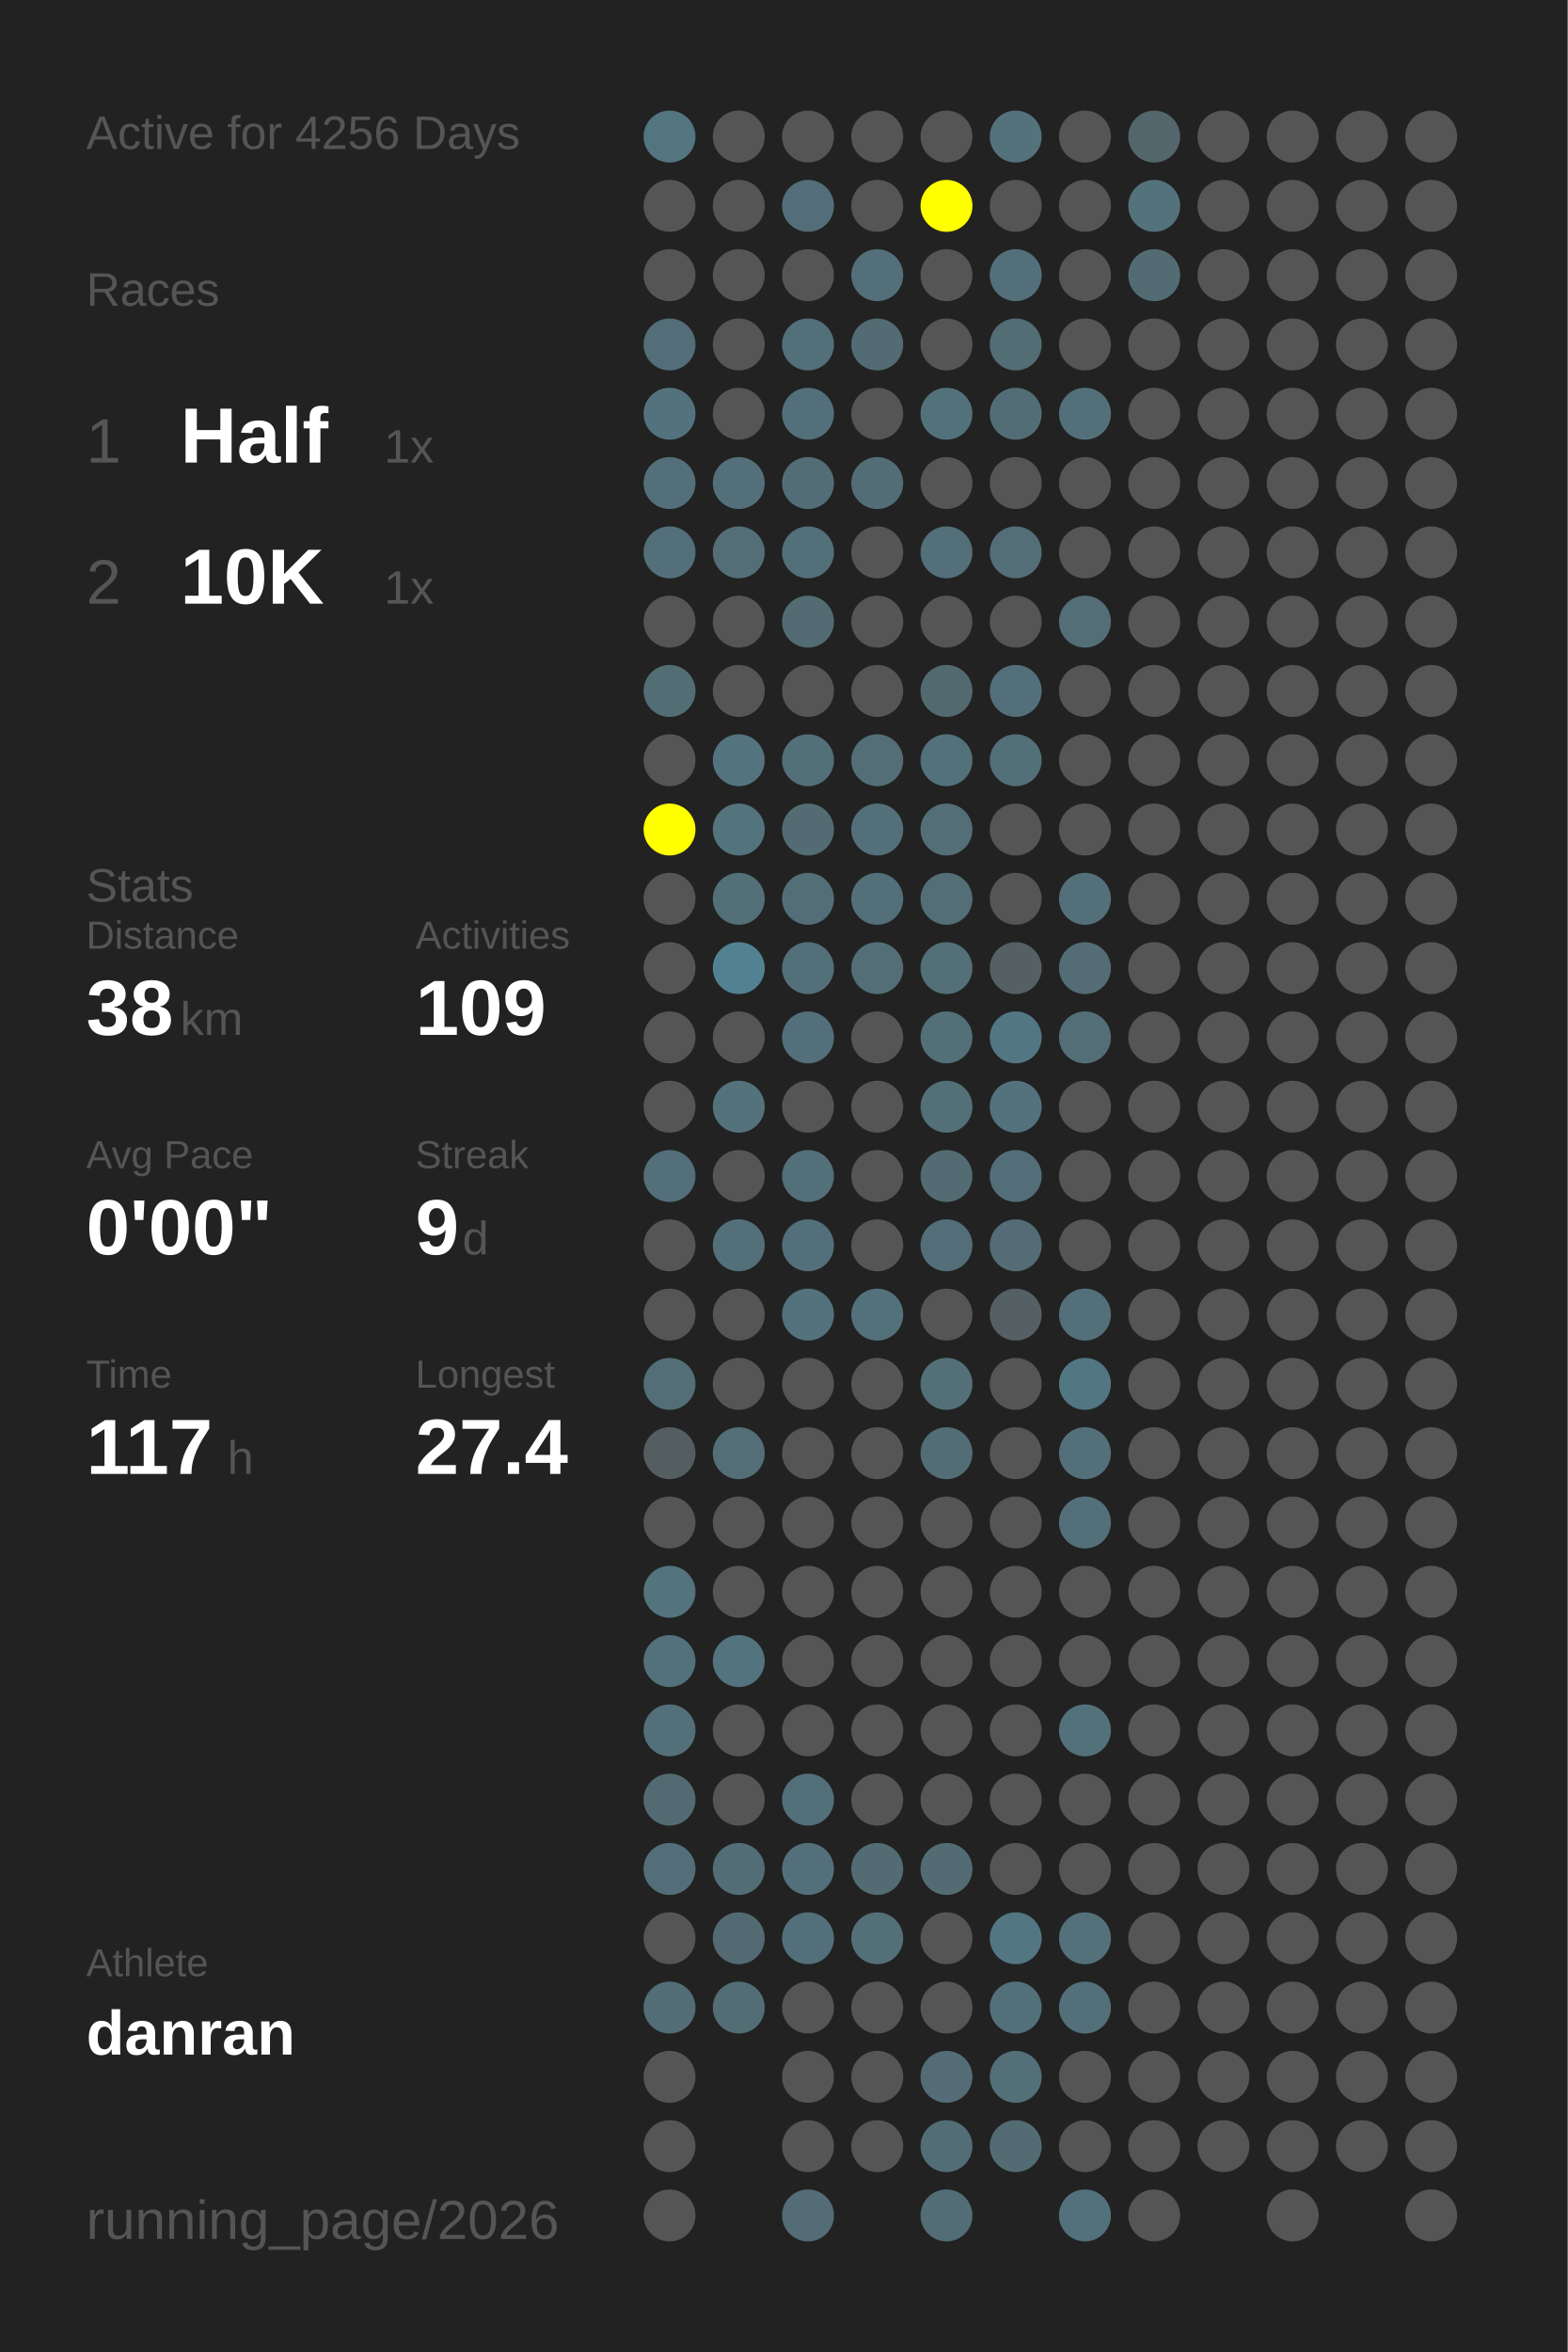
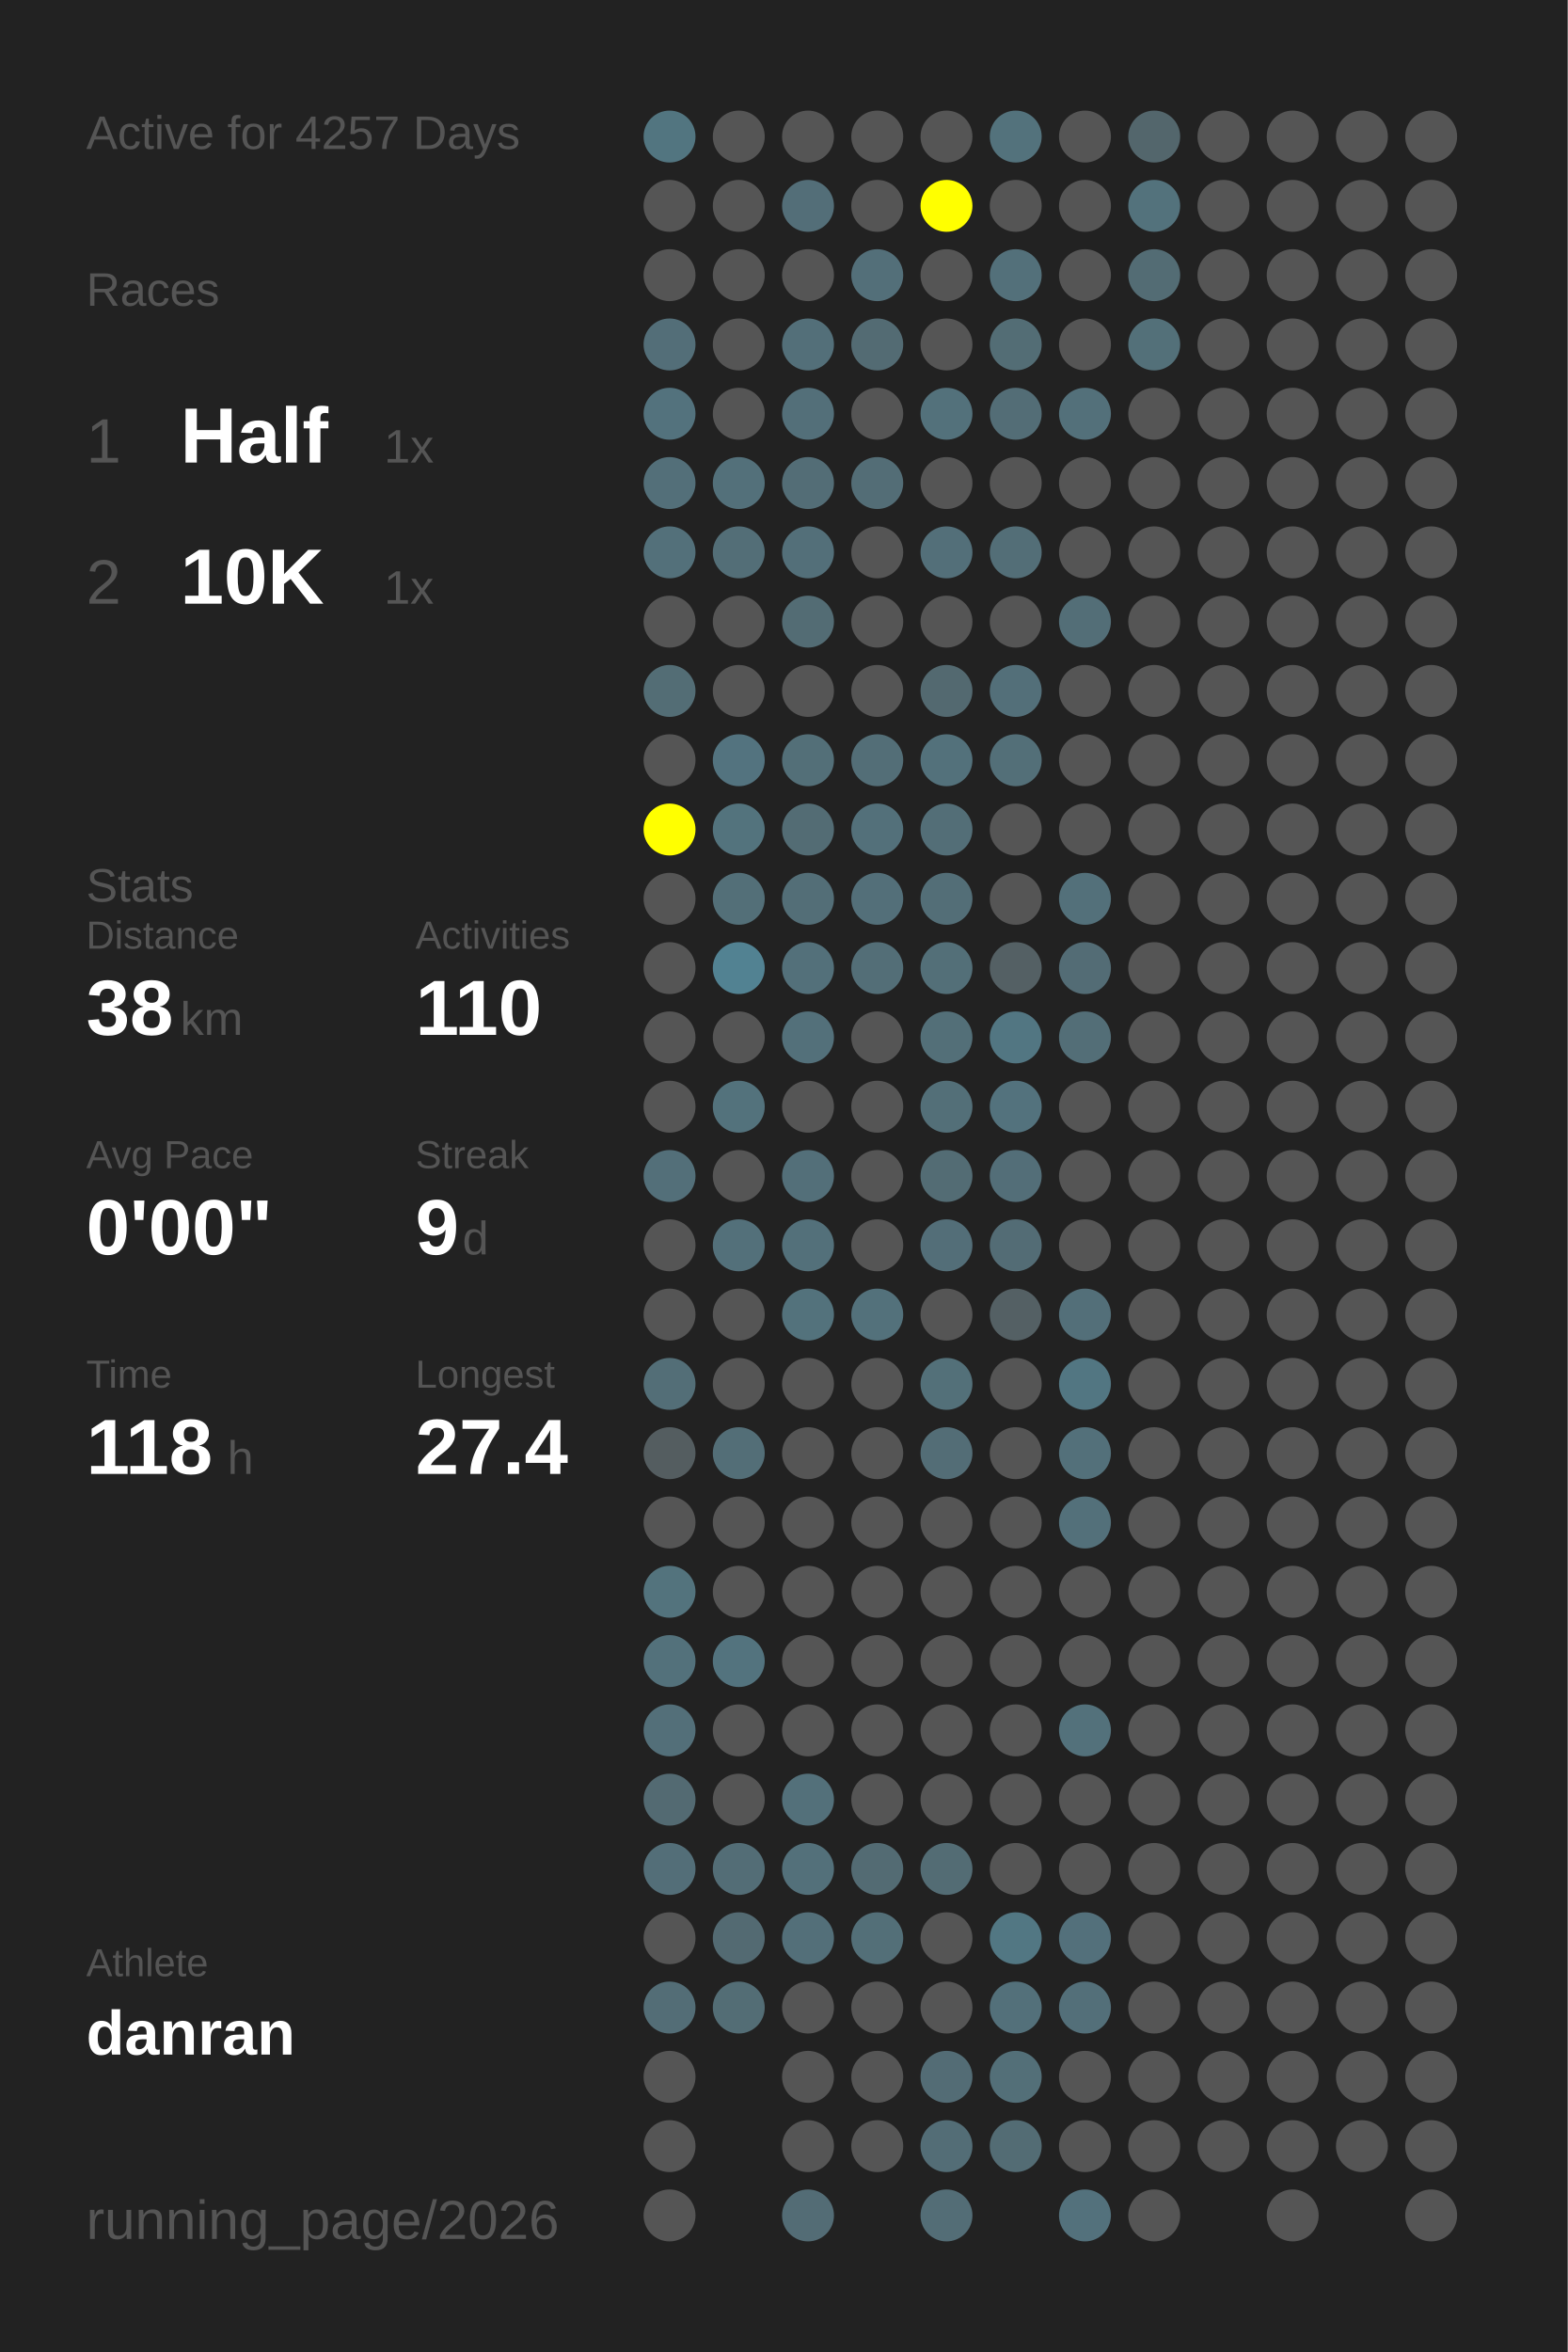
<svg xmlns="http://www.w3.org/2000/svg" baseProfile="full" height="300mm" version="1.1" viewBox="0,0,200,300" width="200mm">
  <defs />
  <rect fill="#222222" height="300" width="200" x="0" y="0" />
-   <text fill="#555555" style="font-size:6px; font-family:Arial;" x="11" y="19">Active for 4256 Days</text>
+   <text fill="#555555" style="font-size:6px; font-family:Arial;" x="11" y="19">Active for 4257 Days</text>
  <text fill="#555555" style="font-size:6px; font-family:Arial;" x="11" y="39">Races</text>
  <text fill="#555555" style="font-size:8px; font-family:Arial;" x="11" y="59">1</text>
  <text fill="#FFFFFF" style="font-size:10px; font-family:Arial; font-weight:bold;" x="23" y="59">Half</text>
  <text fill="#555555" style="font-size:6px; font-family:Arial;" x="49" y="59">1x</text>
  <text fill="#555555" style="font-size:8px; font-family:Arial;" x="11" y="77">2</text>
  <text fill="#FFFFFF" style="font-size:10px; font-family:Arial; font-weight:bold;" x="23" y="77">10K</text>
  <text fill="#555555" style="font-size:6px; font-family:Arial;" x="49" y="77">1x</text>
  <text fill="#555555" style="font-size:6px; font-family:Arial;" x="11" y="115">Stats</text>
  <text fill="#555555" style="font-size:5px; font-family:Arial;" x="11" y="121">Distance</text>
  <text fill="#FFFFFF" style="font-size:10px; font-family:Arial; font-weight:bold;" x="11" y="132">38</text>
  <text fill="#555555" style="font-size:6px; font-family:Arial;" x="23" y="132">km</text>
  <text fill="#555555" style="font-size:5px; font-family:Arial;" x="53" y="121">Activities</text>
-   <text fill="#FFFFFF" style="font-size:10px; font-family:Arial; font-weight:bold;" x="53" y="132">109</text>
+   <text fill="#FFFFFF" style="font-size:10px; font-family:Arial; font-weight:bold;" x="53" y="132">110</text>
  <text fill="#555555" style="font-size:5px; font-family:Arial;" x="11" y="149">Avg Pace</text>
  <text fill="#FFFFFF" style="font-size:10px; font-family:Arial; font-weight:bold;" x="11" y="160">0'00"</text>
  <text fill="#555555" style="font-size:5px; font-family:Arial;" x="53" y="149">Streak</text>
  <text fill="#FFFFFF" style="font-size:10px; font-family:Arial; font-weight:bold;" x="53" y="160">9</text>
  <text fill="#555555" style="font-size:6px; font-family:Arial;" x="59" y="160">d</text>
  <text fill="#555555" style="font-size:5px; font-family:Arial;" x="11" y="177">Time</text>
-   <text fill="#FFFFFF" style="font-size:10px; font-family:Arial; font-weight:bold;" x="11" y="188">117</text>
+   <text fill="#FFFFFF" style="font-size:10px; font-family:Arial; font-weight:bold;" x="11" y="188">118</text>
  <text fill="#555555" style="font-size:6px; font-family:Arial;" x="29" y="188">h</text>
  <text fill="#555555" style="font-size:5px; font-family:Arial;" x="53" y="177">Longest</text>
  <text fill="#FFFFFF" style="font-size:10px; font-family:Arial; font-weight:bold;" x="53" y="188">27.4</text>
  <text fill="#555555" style="font-size:5px; font-family:Arial;" x="11" y="252.065">Athlete</text>
  <text fill="#FFFFFF" style="font-size:8px; font-family:Arial; font-weight:bold;" x="11" y="262.065">danran</text>
  <text fill="#555555" style="font-size:7px; font-family:Arial;" x="11" y="285.581">running_page/2026</text>
  <circle cx="85.417" cy="17.419" fill="#527580" r="3.312" />
  <circle cx="85.417" cy="26.258" fill="#555555" r="3.312" />
  <circle cx="85.417" cy="35.097" fill="#555555" r="3.312" />
  <circle cx="85.417" cy="43.935" fill="#536e78" r="3.312" />
  <circle cx="85.417" cy="52.774" fill="#53727d" r="3.312" />
  <circle cx="85.417" cy="61.613" fill="#536f79" r="3.312" />
  <circle cx="85.417" cy="70.452" fill="#53707a" r="3.312" />
  <circle cx="85.417" cy="79.29" fill="#555555" r="3.312" />
  <circle cx="85.417" cy="88.129" fill="#536d75" r="3.312" />
  <circle cx="85.417" cy="96.968" fill="#555555" r="3.312" />
  <circle cx="85.417" cy="105.806" fill="#FFFF00" r="3.312" />
  <circle cx="85.417" cy="114.645" fill="#555555" r="3.312" />
  <circle cx="85.417" cy="123.484" fill="#555555" r="3.312" />
  <circle cx="85.417" cy="132.323" fill="#555555" r="3.312" />
  <circle cx="85.417" cy="141.161" fill="#555555" r="3.312" />
  <circle cx="85.417" cy="150" fill="#536f79" r="3.312" />
  <circle cx="85.417" cy="158.839" fill="#555555" r="3.312" />
  <circle cx="85.417" cy="167.677" fill="#555555" r="3.312" />
  <circle cx="85.417" cy="176.516" fill="#536e77" r="3.312" />
  <circle cx="85.417" cy="185.355" fill="#545d60" r="3.312" />
  <circle cx="85.417" cy="194.194" fill="#555555" r="3.312" />
  <circle cx="85.417" cy="203.032" fill="#53737d" r="3.312" />
  <circle cx="85.417" cy="211.871" fill="#53717b" r="3.312" />
  <circle cx="85.417" cy="220.71" fill="#536f79" r="3.312" />
  <circle cx="85.417" cy="229.548" fill="#536a72" r="3.312" />
  <circle cx="85.417" cy="238.387" fill="#536e78" r="3.312" />
  <circle cx="85.417" cy="247.226" fill="#555555" r="3.312" />
  <circle cx="85.417" cy="256.065" fill="#536d76" r="3.312" />
  <circle cx="85.417" cy="264.903" fill="#555555" r="3.312" />
  <circle cx="85.417" cy="273.742" fill="#555555" r="3.312" />
  <circle cx="85.417" cy="282.581" fill="#555555" r="3.312" />
  <circle cx="94.25" cy="17.419" fill="#555555" r="3.312" />
  <circle cx="94.25" cy="26.258" fill="#555555" r="3.312" />
  <circle cx="94.25" cy="35.097" fill="#555555" r="3.312" />
  <circle cx="94.25" cy="43.935" fill="#555555" r="3.312" />
  <circle cx="94.25" cy="52.774" fill="#555555" r="3.312" />
  <circle cx="94.25" cy="61.613" fill="#53707a" r="3.312" />
  <circle cx="94.25" cy="70.452" fill="#536e77" r="3.312" />
  <circle cx="94.25" cy="79.29" fill="#555555" r="3.312" />
  <circle cx="94.25" cy="88.129" fill="#555555" r="3.312" />
  <circle cx="94.25" cy="96.968" fill="#53737f" r="3.312" />
  <circle cx="94.25" cy="105.806" fill="#53737d" r="3.312" />
  <circle cx="94.25" cy="114.645" fill="#536f78" r="3.312" />
  <circle cx="94.25" cy="123.484" fill="#528292" r="3.312" />
  <circle cx="94.25" cy="132.323" fill="#555555" r="3.312" />
  <circle cx="94.25" cy="141.161" fill="#53727c" r="3.312" />
  <circle cx="94.25" cy="150" fill="#555555" r="3.312" />
  <circle cx="94.25" cy="158.839" fill="#53707a" r="3.312" />
  <circle cx="94.25" cy="167.677" fill="#555555" r="3.312" />
  <circle cx="94.25" cy="176.516" fill="#555555" r="3.312" />
  <circle cx="94.25" cy="185.355" fill="#536e77" r="3.312" />
  <circle cx="94.25" cy="194.194" fill="#555555" r="3.312" />
  <circle cx="94.25" cy="203.032" fill="#555555" r="3.312" />
  <circle cx="94.25" cy="211.871" fill="#53737e" r="3.312" />
  <circle cx="94.25" cy="220.71" fill="#555555" r="3.312" />
  <circle cx="94.25" cy="229.548" fill="#555555" r="3.312" />
  <circle cx="94.25" cy="238.387" fill="#536d76" r="3.312" />
  <circle cx="94.25" cy="247.226" fill="#536a72" r="3.312" />
  <circle cx="94.25" cy="256.065" fill="#536d75" r="3.312" />
  <circle cx="103.083" cy="17.419" fill="#555555" r="3.312" />
  <circle cx="103.083" cy="26.258" fill="#536e78" r="3.312" />
  <circle cx="103.083" cy="35.097" fill="#555555" r="3.312" />
  <circle cx="103.083" cy="43.935" fill="#536f79" r="3.312" />
  <circle cx="103.083" cy="52.774" fill="#536f79" r="3.312" />
  <circle cx="103.083" cy="61.613" fill="#536d76" r="3.312" />
  <circle cx="103.083" cy="70.452" fill="#536f79" r="3.312" />
  <circle cx="103.083" cy="79.29" fill="#536c74" r="3.312" />
  <circle cx="103.083" cy="88.129" fill="#555555" r="3.312" />
  <circle cx="103.083" cy="96.968" fill="#536f78" r="3.312" />
  <circle cx="103.083" cy="105.806" fill="#536c74" r="3.312" />
  <circle cx="103.083" cy="114.645" fill="#536e77" r="3.312" />
  <circle cx="103.083" cy="123.484" fill="#53707a" r="3.312" />
  <circle cx="103.083" cy="132.323" fill="#53707a" r="3.312" />
  <circle cx="103.083" cy="141.161" fill="#555555" r="3.312" />
  <circle cx="103.083" cy="150" fill="#536f79" r="3.312" />
  <circle cx="103.083" cy="158.839" fill="#53707a" r="3.312" />
  <circle cx="103.083" cy="167.677" fill="#53727c" r="3.312" />
  <circle cx="103.083" cy="176.516" fill="#555555" r="3.312" />
  <circle cx="103.083" cy="185.355" fill="#555555" r="3.312" />
  <circle cx="103.083" cy="194.194" fill="#555555" r="3.312" />
  <circle cx="103.083" cy="203.032" fill="#555555" r="3.312" />
  <circle cx="103.083" cy="211.871" fill="#555555" r="3.312" />
  <circle cx="103.083" cy="220.71" fill="#555555" r="3.312" />
  <circle cx="103.083" cy="229.548" fill="#53707a" r="3.312" />
  <circle cx="103.083" cy="238.387" fill="#53707a" r="3.312" />
  <circle cx="103.083" cy="247.226" fill="#536f79" r="3.312" />
  <circle cx="103.083" cy="256.065" fill="#555555" r="3.312" />
  <circle cx="103.083" cy="264.903" fill="#555555" r="3.312" />
  <circle cx="103.083" cy="273.742" fill="#555555" r="3.312" />
  <circle cx="103.083" cy="282.581" fill="#536c75" r="3.312" />
  <circle cx="111.917" cy="17.419" fill="#555555" r="3.312" />
  <circle cx="111.917" cy="26.258" fill="#555555" r="3.312" />
  <circle cx="111.917" cy="35.097" fill="#536f79" r="3.312" />
  <circle cx="111.917" cy="43.935" fill="#536b73" r="3.312" />
  <circle cx="111.917" cy="52.774" fill="#555555" r="3.312" />
  <circle cx="111.917" cy="61.613" fill="#536d76" r="3.312" />
  <circle cx="111.917" cy="70.452" fill="#555555" r="3.312" />
  <circle cx="111.917" cy="79.29" fill="#555555" r="3.312" />
  <circle cx="111.917" cy="88.129" fill="#555555" r="3.312" />
  <circle cx="111.917" cy="96.968" fill="#536e77" r="3.312" />
  <circle cx="111.917" cy="105.806" fill="#53707a" r="3.312" />
  <circle cx="111.917" cy="114.645" fill="#536f79" r="3.312" />
  <circle cx="111.917" cy="123.484" fill="#536e77" r="3.312" />
  <circle cx="111.917" cy="132.323" fill="#555555" r="3.312" />
  <circle cx="111.917" cy="141.161" fill="#555555" r="3.312" />
  <circle cx="111.917" cy="150" fill="#555555" r="3.312" />
  <circle cx="111.917" cy="158.839" fill="#555555" r="3.312" />
  <circle cx="111.917" cy="167.677" fill="#53717b" r="3.312" />
  <circle cx="111.917" cy="176.516" fill="#555555" r="3.312" />
  <circle cx="111.917" cy="185.355" fill="#555555" r="3.312" />
  <circle cx="111.917" cy="194.194" fill="#555555" r="3.312" />
  <circle cx="111.917" cy="203.032" fill="#555555" r="3.312" />
  <circle cx="111.917" cy="211.871" fill="#555555" r="3.312" />
  <circle cx="111.917" cy="220.71" fill="#555555" r="3.312" />
  <circle cx="111.917" cy="229.548" fill="#555555" r="3.312" />
  <circle cx="111.917" cy="238.387" fill="#536b73" r="3.312" />
  <circle cx="111.917" cy="247.226" fill="#536f78" r="3.312" />
  <circle cx="111.917" cy="256.065" fill="#555555" r="3.312" />
  <circle cx="111.917" cy="264.903" fill="#555555" r="3.312" />
  <circle cx="111.917" cy="273.742" fill="#555555" r="3.312" />
  <circle cx="120.75" cy="17.419" fill="#555555" r="3.312" />
  <circle cx="120.75" cy="26.258" fill="#FFFF00" r="3.312" />
  <circle cx="120.75" cy="35.097" fill="#555555" r="3.312" />
  <circle cx="120.75" cy="43.935" fill="#555555" r="3.312" />
  <circle cx="120.75" cy="52.774" fill="#53717b" r="3.312" />
  <circle cx="120.75" cy="61.613" fill="#555555" r="3.312" />
  <circle cx="120.75" cy="70.452" fill="#536f79" r="3.312" />
  <circle cx="120.75" cy="79.29" fill="#555555" r="3.312" />
  <circle cx="120.75" cy="88.129" fill="#536970" r="3.312" />
  <circle cx="120.75" cy="96.968" fill="#53717b" r="3.312" />
  <circle cx="120.75" cy="105.806" fill="#536e77" r="3.312" />
  <circle cx="120.75" cy="114.645" fill="#536e77" r="3.312" />
  <circle cx="120.75" cy="123.484" fill="#536f78" r="3.312" />
  <circle cx="120.75" cy="132.323" fill="#536f78" r="3.312" />
  <circle cx="120.75" cy="141.161" fill="#536f78" r="3.312" />
  <circle cx="120.75" cy="150" fill="#536c74" r="3.312" />
  <circle cx="120.75" cy="158.839" fill="#536e78" r="3.312" />
  <circle cx="120.75" cy="167.677" fill="#555555" r="3.312" />
  <circle cx="120.75" cy="176.516" fill="#537079" r="3.312" />
  <circle cx="120.75" cy="185.355" fill="#536d76" r="3.312" />
  <circle cx="120.75" cy="194.194" fill="#555555" r="3.312" />
  <circle cx="120.75" cy="203.032" fill="#555555" r="3.312" />
  <circle cx="120.75" cy="211.871" fill="#555555" r="3.312" />
  <circle cx="120.75" cy="220.71" fill="#555555" r="3.312" />
  <circle cx="120.75" cy="229.548" fill="#555555" r="3.312" />
  <circle cx="120.75" cy="238.387" fill="#536c74" r="3.312" />
  <circle cx="120.75" cy="247.226" fill="#555555" r="3.312" />
  <circle cx="120.75" cy="256.065" fill="#555555" r="3.312" />
  <circle cx="120.75" cy="264.903" fill="#536c75" r="3.312" />
  <circle cx="120.75" cy="273.742" fill="#536d76" r="3.312" />
  <circle cx="120.75" cy="282.581" fill="#536d76" r="3.312" />
  <circle cx="129.583" cy="17.419" fill="#53727c" r="3.312" />
  <circle cx="129.583" cy="26.258" fill="#555555" r="3.312" />
  <circle cx="129.583" cy="35.097" fill="#53707a" r="3.312" />
  <circle cx="129.583" cy="43.935" fill="#536d75" r="3.312" />
  <circle cx="129.583" cy="52.774" fill="#536d76" r="3.312" />
  <circle cx="129.583" cy="61.613" fill="#555555" r="3.312" />
  <circle cx="129.583" cy="70.452" fill="#536e77" r="3.312" />
  <circle cx="129.583" cy="79.29" fill="#555555" r="3.312" />
  <circle cx="129.583" cy="88.129" fill="#536f79" r="3.312" />
  <circle cx="129.583" cy="96.968" fill="#536f78" r="3.312" />
  <circle cx="129.583" cy="105.806" fill="#555555" r="3.312" />
  <circle cx="129.583" cy="114.645" fill="#555555" r="3.312" />
  <circle cx="129.583" cy="123.484" fill="#546064" r="3.312" />
  <circle cx="129.583" cy="132.323" fill="#527682" r="3.312" />
  <circle cx="129.583" cy="141.161" fill="#53727d" r="3.312" />
  <circle cx="129.583" cy="150" fill="#536e78" r="3.312" />
  <circle cx="129.583" cy="158.839" fill="#536c75" r="3.312" />
  <circle cx="129.583" cy="167.677" fill="#546064" r="3.312" />
  <circle cx="129.583" cy="176.516" fill="#555555" r="3.312" />
  <circle cx="129.583" cy="185.355" fill="#555555" r="3.312" />
  <circle cx="129.583" cy="194.194" fill="#555555" r="3.312" />
  <circle cx="129.583" cy="203.032" fill="#555555" r="3.312" />
  <circle cx="129.583" cy="211.871" fill="#555555" r="3.312" />
  <circle cx="129.583" cy="220.71" fill="#555555" r="3.312" />
  <circle cx="129.583" cy="229.548" fill="#555555" r="3.312" />
  <circle cx="129.583" cy="238.387" fill="#555555" r="3.312" />
  <circle cx="129.583" cy="247.226" fill="#527783" r="3.312" />
  <circle cx="129.583" cy="256.065" fill="#53707a" r="3.312" />
  <circle cx="129.583" cy="264.903" fill="#536f78" r="3.312" />
  <circle cx="129.583" cy="273.742" fill="#536c74" r="3.312" />
  <circle cx="138.417" cy="17.419" fill="#555555" r="3.312" />
  <circle cx="138.417" cy="26.258" fill="#555555" r="3.312" />
  <circle cx="138.417" cy="35.097" fill="#555555" r="3.312" />
  <circle cx="138.417" cy="43.935" fill="#555555" r="3.312" />
  <circle cx="138.417" cy="52.774" fill="#53707a" r="3.312" />
  <circle cx="138.417" cy="61.613" fill="#555555" r="3.312" />
  <circle cx="138.417" cy="70.452" fill="#555555" r="3.312" />
  <circle cx="138.417" cy="79.29" fill="#536e77" r="3.312" />
  <circle cx="138.417" cy="88.129" fill="#555555" r="3.312" />
  <circle cx="138.417" cy="96.968" fill="#555555" r="3.312" />
  <circle cx="138.417" cy="105.806" fill="#555555" r="3.312" />
  <circle cx="138.417" cy="114.645" fill="#53707a" r="3.312" />
  <circle cx="138.417" cy="123.484" fill="#536c75" r="3.312" />
  <circle cx="138.417" cy="132.323" fill="#536e77" r="3.312" />
  <circle cx="138.417" cy="141.161" fill="#555555" r="3.312" />
  <circle cx="138.417" cy="150" fill="#555555" r="3.312" />
  <circle cx="138.417" cy="158.839" fill="#555555" r="3.312" />
  <circle cx="138.417" cy="167.677" fill="#536f79" r="3.312" />
  <circle cx="138.417" cy="176.516" fill="#527682" r="3.312" />
  <circle cx="138.417" cy="185.355" fill="#53707a" r="3.312" />
  <circle cx="138.417" cy="194.194" fill="#53707a" r="3.312" />
  <circle cx="138.417" cy="203.032" fill="#555555" r="3.312" />
  <circle cx="138.417" cy="211.871" fill="#555555" r="3.312" />
  <circle cx="138.417" cy="220.71" fill="#53717b" r="3.312" />
  <circle cx="138.417" cy="229.548" fill="#555555" r="3.312" />
  <circle cx="138.417" cy="238.387" fill="#555555" r="3.312" />
  <circle cx="138.417" cy="247.226" fill="#53707b" r="3.312" />
  <circle cx="138.417" cy="256.065" fill="#536f79" r="3.312" />
  <circle cx="138.417" cy="264.903" fill="#555555" r="3.312" />
  <circle cx="138.417" cy="273.742" fill="#555555" r="3.312" />
  <circle cx="138.417" cy="282.581" fill="#53717c" r="3.312" />
  <circle cx="147.25" cy="17.419" fill="#53666c" r="3.312" />
  <circle cx="147.25" cy="26.258" fill="#53727c" r="3.312" />
  <circle cx="147.25" cy="35.097" fill="#536c74" r="3.312" />
-   <circle cx="147.25" cy="43.935" fill="#555555" r="3.312" />
+   <circle cx="147.25" cy="43.935" fill="#537079" r="3.312" />
  <circle cx="147.25" cy="52.774" fill="#555555" r="3.312" />
  <circle cx="147.25" cy="61.613" fill="#555555" r="3.312" />
  <circle cx="147.25" cy="70.452" fill="#555555" r="3.312" />
  <circle cx="147.25" cy="79.29" fill="#555555" r="3.312" />
  <circle cx="147.25" cy="88.129" fill="#555555" r="3.312" />
  <circle cx="147.25" cy="96.968" fill="#555555" r="3.312" />
  <circle cx="147.25" cy="105.806" fill="#555555" r="3.312" />
  <circle cx="147.25" cy="114.645" fill="#555555" r="3.312" />
  <circle cx="147.25" cy="123.484" fill="#555555" r="3.312" />
  <circle cx="147.25" cy="132.323" fill="#555555" r="3.312" />
  <circle cx="147.25" cy="141.161" fill="#555555" r="3.312" />
  <circle cx="147.25" cy="150" fill="#555555" r="3.312" />
  <circle cx="147.25" cy="158.839" fill="#555555" r="3.312" />
  <circle cx="147.25" cy="167.677" fill="#555555" r="3.312" />
  <circle cx="147.25" cy="176.516" fill="#555555" r="3.312" />
  <circle cx="147.25" cy="185.355" fill="#555555" r="3.312" />
  <circle cx="147.25" cy="194.194" fill="#555555" r="3.312" />
  <circle cx="147.25" cy="203.032" fill="#555555" r="3.312" />
  <circle cx="147.25" cy="211.871" fill="#555555" r="3.312" />
  <circle cx="147.25" cy="220.71" fill="#555555" r="3.312" />
  <circle cx="147.25" cy="229.548" fill="#555555" r="3.312" />
  <circle cx="147.25" cy="238.387" fill="#555555" r="3.312" />
  <circle cx="147.25" cy="247.226" fill="#555555" r="3.312" />
  <circle cx="147.25" cy="256.065" fill="#555555" r="3.312" />
  <circle cx="147.25" cy="264.903" fill="#555555" r="3.312" />
  <circle cx="147.25" cy="273.742" fill="#555555" r="3.312" />
  <circle cx="147.25" cy="282.581" fill="#555555" r="3.312" />
  <circle cx="156.083" cy="17.419" fill="#555555" r="3.312" />
  <circle cx="156.083" cy="26.258" fill="#555555" r="3.312" />
  <circle cx="156.083" cy="35.097" fill="#555555" r="3.312" />
  <circle cx="156.083" cy="43.935" fill="#555555" r="3.312" />
  <circle cx="156.083" cy="52.774" fill="#555555" r="3.312" />
  <circle cx="156.083" cy="61.613" fill="#555555" r="3.312" />
  <circle cx="156.083" cy="70.452" fill="#555555" r="3.312" />
  <circle cx="156.083" cy="79.29" fill="#555555" r="3.312" />
  <circle cx="156.083" cy="88.129" fill="#555555" r="3.312" />
  <circle cx="156.083" cy="96.968" fill="#555555" r="3.312" />
  <circle cx="156.083" cy="105.806" fill="#555555" r="3.312" />
  <circle cx="156.083" cy="114.645" fill="#555555" r="3.312" />
  <circle cx="156.083" cy="123.484" fill="#555555" r="3.312" />
  <circle cx="156.083" cy="132.323" fill="#555555" r="3.312" />
  <circle cx="156.083" cy="141.161" fill="#555555" r="3.312" />
  <circle cx="156.083" cy="150" fill="#555555" r="3.312" />
  <circle cx="156.083" cy="158.839" fill="#555555" r="3.312" />
  <circle cx="156.083" cy="167.677" fill="#555555" r="3.312" />
  <circle cx="156.083" cy="176.516" fill="#555555" r="3.312" />
  <circle cx="156.083" cy="185.355" fill="#555555" r="3.312" />
  <circle cx="156.083" cy="194.194" fill="#555555" r="3.312" />
  <circle cx="156.083" cy="203.032" fill="#555555" r="3.312" />
  <circle cx="156.083" cy="211.871" fill="#555555" r="3.312" />
  <circle cx="156.083" cy="220.71" fill="#555555" r="3.312" />
  <circle cx="156.083" cy="229.548" fill="#555555" r="3.312" />
  <circle cx="156.083" cy="238.387" fill="#555555" r="3.312" />
  <circle cx="156.083" cy="247.226" fill="#555555" r="3.312" />
  <circle cx="156.083" cy="256.065" fill="#555555" r="3.312" />
  <circle cx="156.083" cy="264.903" fill="#555555" r="3.312" />
  <circle cx="156.083" cy="273.742" fill="#555555" r="3.312" />
  <circle cx="164.917" cy="17.419" fill="#555555" r="3.312" />
  <circle cx="164.917" cy="26.258" fill="#555555" r="3.312" />
  <circle cx="164.917" cy="35.097" fill="#555555" r="3.312" />
  <circle cx="164.917" cy="43.935" fill="#555555" r="3.312" />
  <circle cx="164.917" cy="52.774" fill="#555555" r="3.312" />
  <circle cx="164.917" cy="61.613" fill="#555555" r="3.312" />
  <circle cx="164.917" cy="70.452" fill="#555555" r="3.312" />
  <circle cx="164.917" cy="79.29" fill="#555555" r="3.312" />
  <circle cx="164.917" cy="88.129" fill="#555555" r="3.312" />
  <circle cx="164.917" cy="96.968" fill="#555555" r="3.312" />
  <circle cx="164.917" cy="105.806" fill="#555555" r="3.312" />
  <circle cx="164.917" cy="114.645" fill="#555555" r="3.312" />
  <circle cx="164.917" cy="123.484" fill="#555555" r="3.312" />
  <circle cx="164.917" cy="132.323" fill="#555555" r="3.312" />
  <circle cx="164.917" cy="141.161" fill="#555555" r="3.312" />
  <circle cx="164.917" cy="150" fill="#555555" r="3.312" />
  <circle cx="164.917" cy="158.839" fill="#555555" r="3.312" />
  <circle cx="164.917" cy="167.677" fill="#555555" r="3.312" />
  <circle cx="164.917" cy="176.516" fill="#555555" r="3.312" />
  <circle cx="164.917" cy="185.355" fill="#555555" r="3.312" />
  <circle cx="164.917" cy="194.194" fill="#555555" r="3.312" />
  <circle cx="164.917" cy="203.032" fill="#555555" r="3.312" />
  <circle cx="164.917" cy="211.871" fill="#555555" r="3.312" />
  <circle cx="164.917" cy="220.71" fill="#555555" r="3.312" />
  <circle cx="164.917" cy="229.548" fill="#555555" r="3.312" />
  <circle cx="164.917" cy="238.387" fill="#555555" r="3.312" />
  <circle cx="164.917" cy="247.226" fill="#555555" r="3.312" />
  <circle cx="164.917" cy="256.065" fill="#555555" r="3.312" />
  <circle cx="164.917" cy="264.903" fill="#555555" r="3.312" />
  <circle cx="164.917" cy="273.742" fill="#555555" r="3.312" />
  <circle cx="164.917" cy="282.581" fill="#555555" r="3.312" />
  <circle cx="173.75" cy="17.419" fill="#555555" r="3.312" />
  <circle cx="173.75" cy="26.258" fill="#555555" r="3.312" />
  <circle cx="173.75" cy="35.097" fill="#555555" r="3.312" />
  <circle cx="173.75" cy="43.935" fill="#555555" r="3.312" />
  <circle cx="173.75" cy="52.774" fill="#555555" r="3.312" />
  <circle cx="173.75" cy="61.613" fill="#555555" r="3.312" />
  <circle cx="173.75" cy="70.452" fill="#555555" r="3.312" />
  <circle cx="173.75" cy="79.29" fill="#555555" r="3.312" />
  <circle cx="173.75" cy="88.129" fill="#555555" r="3.312" />
  <circle cx="173.75" cy="96.968" fill="#555555" r="3.312" />
  <circle cx="173.75" cy="105.806" fill="#555555" r="3.312" />
  <circle cx="173.75" cy="114.645" fill="#555555" r="3.312" />
  <circle cx="173.75" cy="123.484" fill="#555555" r="3.312" />
  <circle cx="173.75" cy="132.323" fill="#555555" r="3.312" />
  <circle cx="173.75" cy="141.161" fill="#555555" r="3.312" />
  <circle cx="173.75" cy="150" fill="#555555" r="3.312" />
  <circle cx="173.75" cy="158.839" fill="#555555" r="3.312" />
  <circle cx="173.75" cy="167.677" fill="#555555" r="3.312" />
  <circle cx="173.75" cy="176.516" fill="#555555" r="3.312" />
  <circle cx="173.75" cy="185.355" fill="#555555" r="3.312" />
  <circle cx="173.75" cy="194.194" fill="#555555" r="3.312" />
  <circle cx="173.75" cy="203.032" fill="#555555" r="3.312" />
  <circle cx="173.75" cy="211.871" fill="#555555" r="3.312" />
  <circle cx="173.75" cy="220.71" fill="#555555" r="3.312" />
  <circle cx="173.75" cy="229.548" fill="#555555" r="3.312" />
  <circle cx="173.75" cy="238.387" fill="#555555" r="3.312" />
  <circle cx="173.75" cy="247.226" fill="#555555" r="3.312" />
  <circle cx="173.75" cy="256.065" fill="#555555" r="3.312" />
  <circle cx="173.75" cy="264.903" fill="#555555" r="3.312" />
  <circle cx="173.75" cy="273.742" fill="#555555" r="3.312" />
  <circle cx="182.583" cy="17.419" fill="#555555" r="3.312" />
  <circle cx="182.583" cy="26.258" fill="#555555" r="3.312" />
  <circle cx="182.583" cy="35.097" fill="#555555" r="3.312" />
  <circle cx="182.583" cy="43.935" fill="#555555" r="3.312" />
  <circle cx="182.583" cy="52.774" fill="#555555" r="3.312" />
  <circle cx="182.583" cy="61.613" fill="#555555" r="3.312" />
  <circle cx="182.583" cy="70.452" fill="#555555" r="3.312" />
  <circle cx="182.583" cy="79.29" fill="#555555" r="3.312" />
  <circle cx="182.583" cy="88.129" fill="#555555" r="3.312" />
  <circle cx="182.583" cy="96.968" fill="#555555" r="3.312" />
  <circle cx="182.583" cy="105.806" fill="#555555" r="3.312" />
  <circle cx="182.583" cy="114.645" fill="#555555" r="3.312" />
  <circle cx="182.583" cy="123.484" fill="#555555" r="3.312" />
  <circle cx="182.583" cy="132.323" fill="#555555" r="3.312" />
  <circle cx="182.583" cy="141.161" fill="#555555" r="3.312" />
  <circle cx="182.583" cy="150" fill="#555555" r="3.312" />
  <circle cx="182.583" cy="158.839" fill="#555555" r="3.312" />
  <circle cx="182.583" cy="167.677" fill="#555555" r="3.312" />
  <circle cx="182.583" cy="176.516" fill="#555555" r="3.312" />
  <circle cx="182.583" cy="185.355" fill="#555555" r="3.312" />
  <circle cx="182.583" cy="194.194" fill="#555555" r="3.312" />
  <circle cx="182.583" cy="203.032" fill="#555555" r="3.312" />
  <circle cx="182.583" cy="211.871" fill="#555555" r="3.312" />
  <circle cx="182.583" cy="220.71" fill="#555555" r="3.312" />
  <circle cx="182.583" cy="229.548" fill="#555555" r="3.312" />
  <circle cx="182.583" cy="238.387" fill="#555555" r="3.312" />
  <circle cx="182.583" cy="247.226" fill="#555555" r="3.312" />
  <circle cx="182.583" cy="256.065" fill="#555555" r="3.312" />
  <circle cx="182.583" cy="264.903" fill="#555555" r="3.312" />
  <circle cx="182.583" cy="273.742" fill="#555555" r="3.312" />
  <circle cx="182.583" cy="282.581" fill="#555555" r="3.312" />
</svg>
